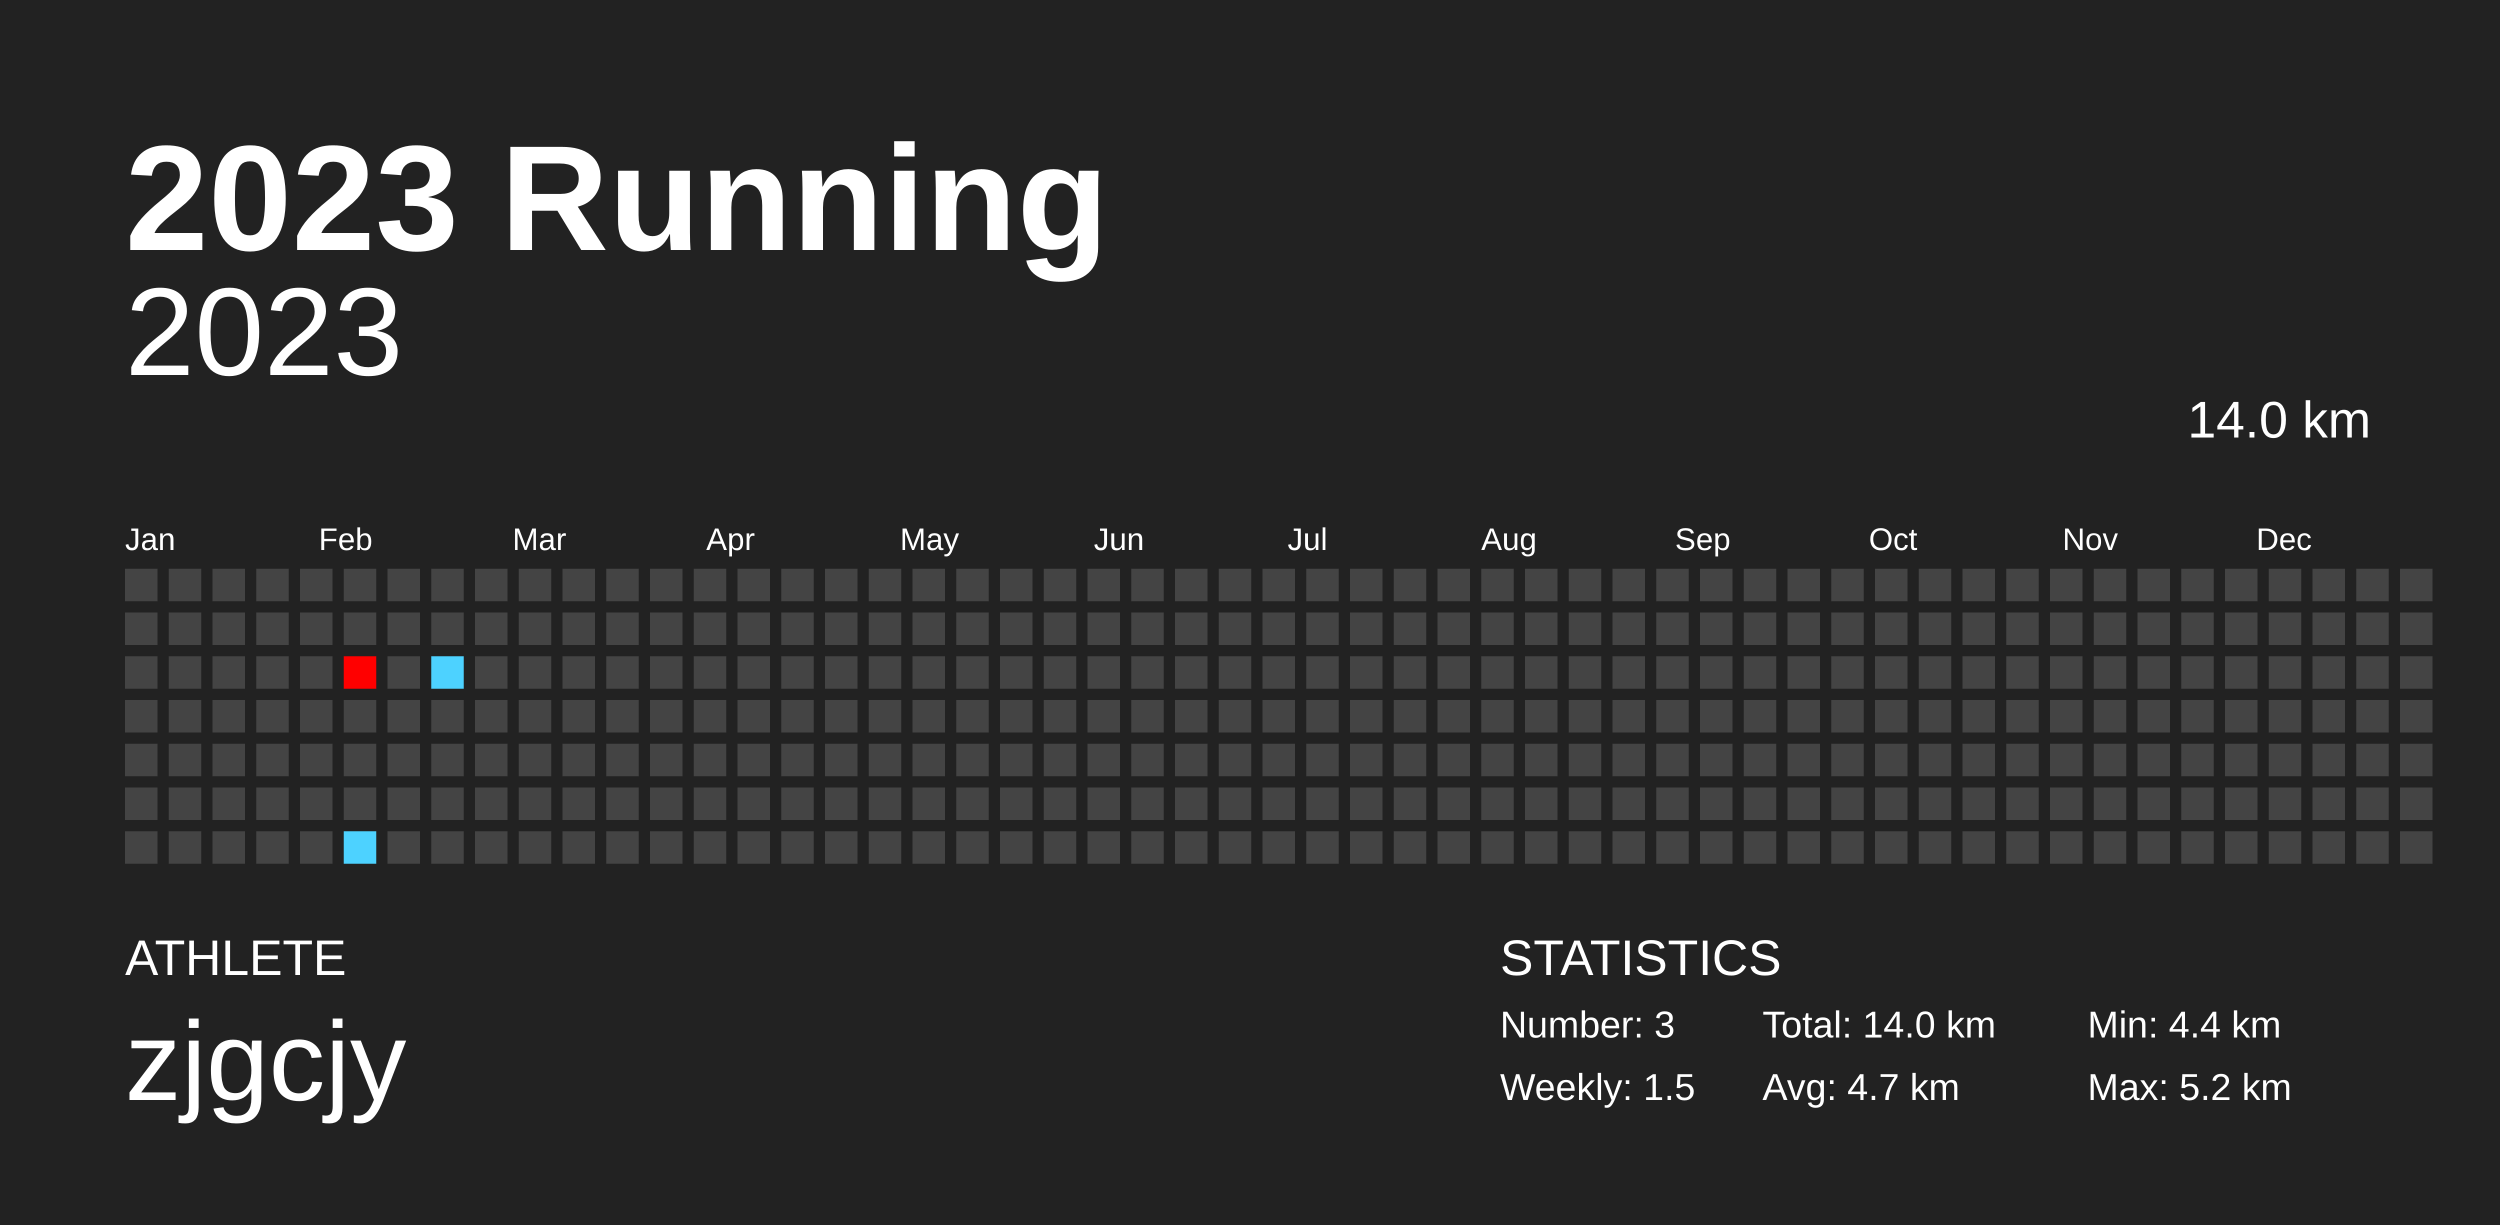
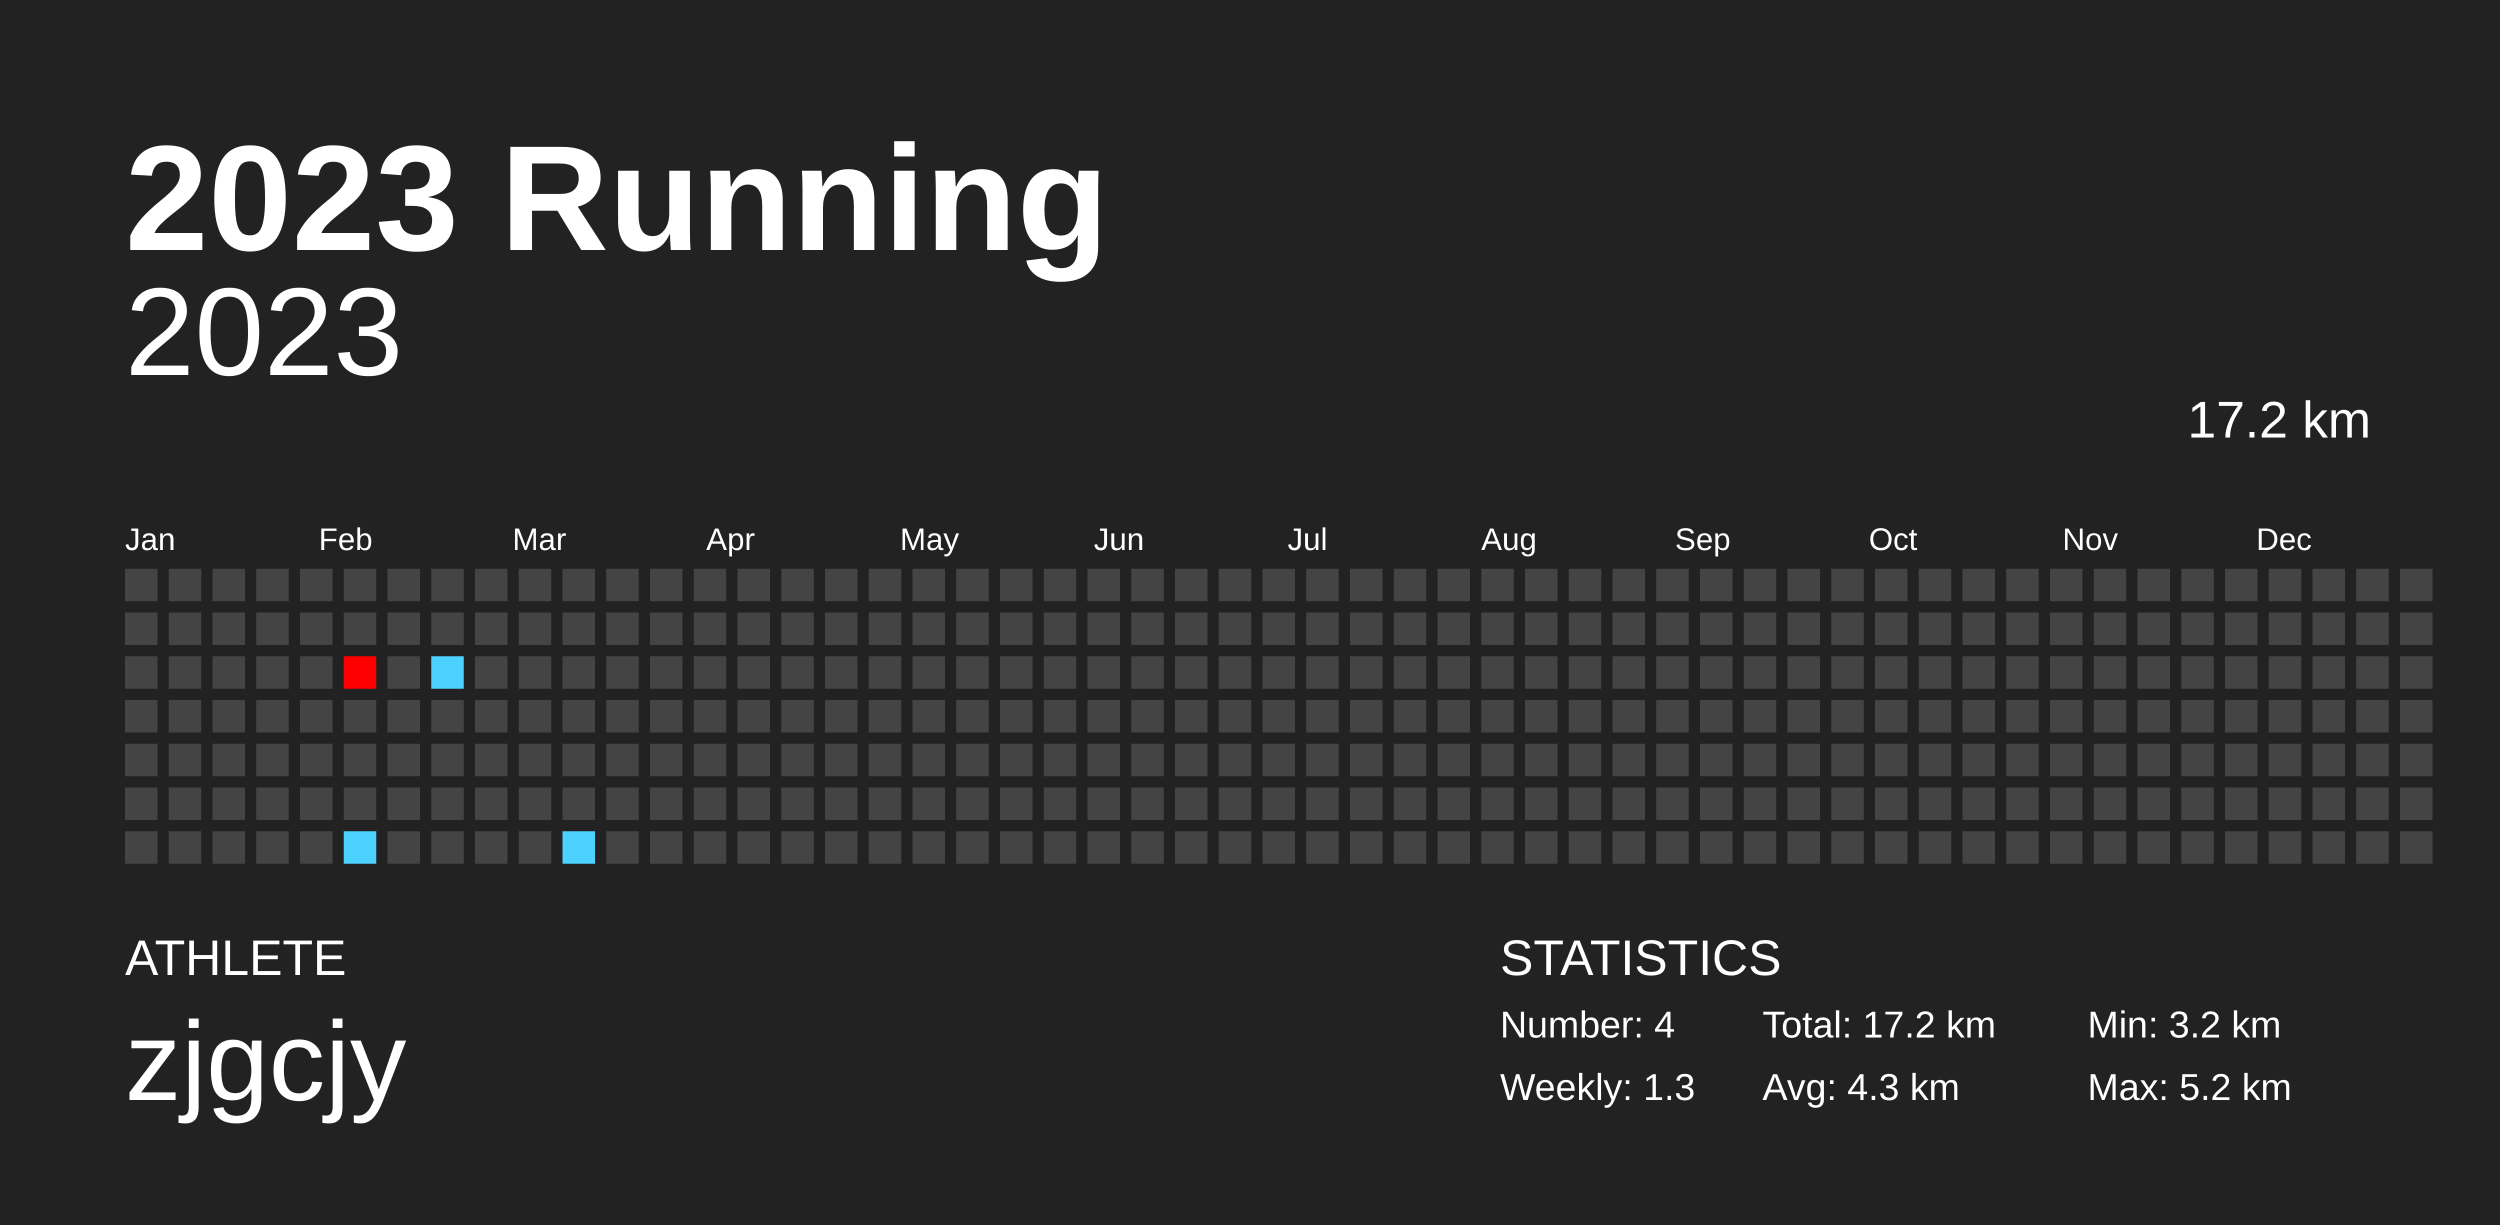
<svg xmlns="http://www.w3.org/2000/svg" baseProfile="full" height="98mm" version="1.1" viewBox="0,0,200,98" width="200mm">
  <defs />
  <rect fill="#222222" height="98" width="200" x="0" y="0" />
  <text fill="#FFFFFF" style="font-size:12px; font-family:Arial; font-weight:bold;" x="10" y="20">2023 Running</text>
  <text fill="#FFFFFF" style="font-size:4px; font-family:Arial" x="10" y="78">ATHLETE</text>
  <text fill="#FFFFFF" style="font-size:9px; font-family:Arial" x="10" y="88">zjgcjy</text>
  <text fill="#FFFFFF" style="font-size:4px; font-family:Arial" x="120" y="78">STATISTICS</text>
-   <text fill="#FFFFFF" style="font-size:3px; font-family:Arial" x="120" y="83">Number: 3</text>
-   <text fill="#FFFFFF" style="font-size:3px; font-family:Arial" x="120" y="88">Weekly: 1.5</text>
-   <text fill="#FFFFFF" style="font-size:3px; font-family:Arial" x="141" y="83">Total: 14.0 km</text>
-   <text fill="#FFFFFF" style="font-size:3px; font-family:Arial" x="141" y="88">Avg: 4.7 km</text>
-   <text fill="#FFFFFF" style="font-size:3px; font-family:Arial" x="167" y="83">Min: 4.4 km</text>
+   <text fill="#FFFFFF" style="font-size:3px; font-family:Arial" x="120" y="83">Number: 4</text>
+   <text fill="#FFFFFF" style="font-size:3px; font-family:Arial" x="120" y="88">Weekly: 1.3</text>
+   <text fill="#FFFFFF" style="font-size:3px; font-family:Arial" x="141" y="83">Total: 17.2 km</text>
+   <text fill="#FFFFFF" style="font-size:3px; font-family:Arial" x="141" y="88">Avg: 4.3 km</text>
+   <text fill="#FFFFFF" style="font-size:3px; font-family:Arial" x="167" y="83">Min: 3.2 km</text>
  <text fill="#FFFFFF" style="font-size:3px; font-family:Arial" x="167" y="88">Max: 5.2 km</text>
  <text alignment-baseline="hanging" fill="#FFFFFF" style="font-size:10.0px; font-family:Arial;" x="10" y="30">2023</text>
-   <text alignment-baseline="hanging" fill="#FFFFFF" style="font-size:4.125px; font-family:Arial;" x="175" y="35">14.0 km</text>
+   <text alignment-baseline="hanging" fill="#FFFFFF" style="font-size:4.125px; font-family:Arial;" x="175" y="35">17.2 km</text>
  <text fill="#FFFFFF" style="font-size:2.5px; font-family:Arial" x="10.0" y="44">Jan</text>
  <text fill="#FFFFFF" style="font-size:2.5px; font-family:Arial" x="25.5" y="44">Feb</text>
  <text fill="#FFFFFF" style="font-size:2.5px; font-family:Arial" x="41.0" y="44">Mar</text>
  <text fill="#FFFFFF" style="font-size:2.5px; font-family:Arial" x="56.5" y="44">Apr</text>
  <text fill="#FFFFFF" style="font-size:2.5px; font-family:Arial" x="72.0" y="44">May</text>
  <text fill="#FFFFFF" style="font-size:2.5px; font-family:Arial" x="87.5" y="44">Jun</text>
  <text fill="#FFFFFF" style="font-size:2.5px; font-family:Arial" x="103.0" y="44">Jul</text>
  <text fill="#FFFFFF" style="font-size:2.5px; font-family:Arial" x="118.5" y="44">Aug</text>
  <text fill="#FFFFFF" style="font-size:2.5px; font-family:Arial" x="134.0" y="44">Sep</text>
  <text fill="#FFFFFF" style="font-size:2.5px; font-family:Arial" x="149.5" y="44">Oct</text>
  <text fill="#FFFFFF" style="font-size:2.5px; font-family:Arial" x="165.0" y="44">Nov</text>
  <text fill="#FFFFFF" style="font-size:2.5px; font-family:Arial" x="180.5" y="44">Dec</text>
  <rect fill="#444444" height="2.6" width="2.6" x="10.0" y="45.5" />
  <rect fill="#444444" height="2.6" width="2.6" x="10.0" y="49.0" />
  <rect fill="#444444" height="2.6" width="2.6" x="10.0" y="52.5" />
  <rect fill="#444444" height="2.6" width="2.6" x="10.0" y="56.0" />
  <rect fill="#444444" height="2.6" width="2.6" x="10.0" y="59.5" />
  <rect fill="#444444" height="2.6" width="2.6" x="10.0" y="63.0" />
  <rect fill="#444444" height="2.6" width="2.6" x="10.0" y="66.5" />
  <rect fill="#444444" height="2.6" width="2.6" x="13.5" y="45.5" />
  <rect fill="#444444" height="2.6" width="2.6" x="13.5" y="49.0" />
  <rect fill="#444444" height="2.6" width="2.6" x="13.5" y="52.5" />
  <rect fill="#444444" height="2.6" width="2.6" x="13.5" y="56.0" />
  <rect fill="#444444" height="2.6" width="2.6" x="13.5" y="59.5" />
  <rect fill="#444444" height="2.6" width="2.6" x="13.5" y="63.0" />
  <rect fill="#444444" height="2.6" width="2.6" x="13.5" y="66.5" />
  <rect fill="#444444" height="2.6" width="2.6" x="17.0" y="45.5" />
  <rect fill="#444444" height="2.6" width="2.6" x="17.0" y="49.0" />
  <rect fill="#444444" height="2.6" width="2.6" x="17.0" y="52.5" />
  <rect fill="#444444" height="2.6" width="2.6" x="17.0" y="56.0" />
  <rect fill="#444444" height="2.6" width="2.6" x="17.0" y="59.5" />
  <rect fill="#444444" height="2.6" width="2.6" x="17.0" y="63.0" />
  <rect fill="#444444" height="2.6" width="2.6" x="17.0" y="66.5" />
  <rect fill="#444444" height="2.6" width="2.6" x="20.5" y="45.5" />
  <rect fill="#444444" height="2.6" width="2.6" x="20.5" y="49.0" />
  <rect fill="#444444" height="2.6" width="2.6" x="20.5" y="52.5" />
  <rect fill="#444444" height="2.6" width="2.6" x="20.5" y="56.0" />
  <rect fill="#444444" height="2.6" width="2.6" x="20.5" y="59.5" />
  <rect fill="#444444" height="2.6" width="2.6" x="20.5" y="63.0" />
  <rect fill="#444444" height="2.6" width="2.6" x="20.5" y="66.5" />
  <rect fill="#444444" height="2.6" width="2.6" x="24.0" y="45.5" />
  <rect fill="#444444" height="2.6" width="2.6" x="24.0" y="49.0" />
  <rect fill="#444444" height="2.6" width="2.6" x="24.0" y="52.5" />
  <rect fill="#444444" height="2.6" width="2.6" x="24.0" y="56.0" />
  <rect fill="#444444" height="2.6" width="2.6" x="24.0" y="59.5" />
  <rect fill="#444444" height="2.6" width="2.6" x="24.0" y="63.0" />
  <rect fill="#444444" height="2.6" width="2.6" x="24.0" y="66.5" />
  <rect fill="#444444" height="2.6" width="2.6" x="27.5" y="45.5" />
  <rect fill="#444444" height="2.6" width="2.6" x="27.5" y="49.0" />
  <rect fill="#ff0000" height="2.6" width="2.6" x="27.5" y="52.5" />
  <rect fill="#444444" height="2.6" width="2.6" x="27.5" y="56.0" />
  <rect fill="#444444" height="2.6" width="2.6" x="27.5" y="59.5" />
  <rect fill="#444444" height="2.6" width="2.6" x="27.5" y="63.0" />
  <rect fill="#4dd2ff" height="2.6" width="2.6" x="27.5" y="66.5" />
  <rect fill="#444444" height="2.6" width="2.6" x="31.0" y="45.5" />
  <rect fill="#444444" height="2.6" width="2.6" x="31.0" y="49.0" />
  <rect fill="#444444" height="2.6" width="2.6" x="31.0" y="52.5" />
  <rect fill="#444444" height="2.6" width="2.6" x="31.0" y="56.0" />
  <rect fill="#444444" height="2.6" width="2.6" x="31.0" y="59.5" />
  <rect fill="#444444" height="2.6" width="2.6" x="31.0" y="63.0" />
  <rect fill="#444444" height="2.6" width="2.6" x="31.0" y="66.5" />
  <rect fill="#444444" height="2.6" width="2.6" x="34.5" y="45.5" />
  <rect fill="#444444" height="2.6" width="2.6" x="34.5" y="49.0" />
  <rect fill="#4dd2ff" height="2.6" width="2.6" x="34.5" y="52.5" />
  <rect fill="#444444" height="2.6" width="2.6" x="34.5" y="56.0" />
  <rect fill="#444444" height="2.6" width="2.6" x="34.5" y="59.5" />
  <rect fill="#444444" height="2.6" width="2.6" x="34.5" y="63.0" />
  <rect fill="#444444" height="2.6" width="2.6" x="34.5" y="66.5" />
  <rect fill="#444444" height="2.6" width="2.6" x="38.0" y="45.5" />
  <rect fill="#444444" height="2.6" width="2.6" x="38.0" y="49.0" />
  <rect fill="#444444" height="2.6" width="2.6" x="38.0" y="52.5" />
  <rect fill="#444444" height="2.6" width="2.6" x="38.0" y="56.0" />
  <rect fill="#444444" height="2.6" width="2.6" x="38.0" y="59.5" />
  <rect fill="#444444" height="2.6" width="2.6" x="38.0" y="63.0" />
  <rect fill="#444444" height="2.6" width="2.6" x="38.0" y="66.5" />
  <rect fill="#444444" height="2.6" width="2.6" x="41.5" y="45.5" />
  <rect fill="#444444" height="2.6" width="2.6" x="41.5" y="49.0" />
  <rect fill="#444444" height="2.6" width="2.6" x="41.5" y="52.5" />
  <rect fill="#444444" height="2.6" width="2.6" x="41.5" y="56.0" />
  <rect fill="#444444" height="2.6" width="2.6" x="41.5" y="59.5" />
  <rect fill="#444444" height="2.6" width="2.6" x="41.5" y="63.0" />
  <rect fill="#444444" height="2.6" width="2.6" x="41.5" y="66.5" />
  <rect fill="#444444" height="2.6" width="2.6" x="45.0" y="45.5" />
  <rect fill="#444444" height="2.6" width="2.6" x="45.0" y="49.0" />
  <rect fill="#444444" height="2.6" width="2.6" x="45.0" y="52.5" />
  <rect fill="#444444" height="2.6" width="2.6" x="45.0" y="56.0" />
  <rect fill="#444444" height="2.6" width="2.6" x="45.0" y="59.5" />
  <rect fill="#444444" height="2.6" width="2.6" x="45.0" y="63.0" />
-   <rect fill="#444444" height="2.6" width="2.6" x="45.0" y="66.5" />
+   <rect fill="#4dd2ff" height="2.6" width="2.6" x="45.0" y="66.5" />
  <rect fill="#444444" height="2.6" width="2.6" x="48.5" y="45.5" />
  <rect fill="#444444" height="2.6" width="2.6" x="48.5" y="49.0" />
  <rect fill="#444444" height="2.6" width="2.6" x="48.5" y="52.5" />
  <rect fill="#444444" height="2.6" width="2.6" x="48.5" y="56.0" />
  <rect fill="#444444" height="2.6" width="2.6" x="48.5" y="59.5" />
  <rect fill="#444444" height="2.6" width="2.6" x="48.5" y="63.0" />
  <rect fill="#444444" height="2.6" width="2.6" x="48.5" y="66.5" />
  <rect fill="#444444" height="2.6" width="2.6" x="52.0" y="45.5" />
  <rect fill="#444444" height="2.6" width="2.6" x="52.0" y="49.0" />
  <rect fill="#444444" height="2.6" width="2.6" x="52.0" y="52.5" />
  <rect fill="#444444" height="2.6" width="2.6" x="52.0" y="56.0" />
  <rect fill="#444444" height="2.6" width="2.6" x="52.0" y="59.5" />
  <rect fill="#444444" height="2.6" width="2.6" x="52.0" y="63.0" />
  <rect fill="#444444" height="2.6" width="2.6" x="52.0" y="66.5" />
  <rect fill="#444444" height="2.6" width="2.6" x="55.5" y="45.5" />
  <rect fill="#444444" height="2.6" width="2.6" x="55.5" y="49.0" />
  <rect fill="#444444" height="2.6" width="2.6" x="55.5" y="52.5" />
  <rect fill="#444444" height="2.6" width="2.6" x="55.5" y="56.0" />
  <rect fill="#444444" height="2.6" width="2.6" x="55.5" y="59.5" />
  <rect fill="#444444" height="2.6" width="2.6" x="55.5" y="63.0" />
  <rect fill="#444444" height="2.6" width="2.6" x="55.5" y="66.5" />
  <rect fill="#444444" height="2.6" width="2.6" x="59.0" y="45.5" />
  <rect fill="#444444" height="2.6" width="2.6" x="59.0" y="49.0" />
  <rect fill="#444444" height="2.6" width="2.6" x="59.0" y="52.5" />
  <rect fill="#444444" height="2.6" width="2.6" x="59.0" y="56.0" />
  <rect fill="#444444" height="2.6" width="2.6" x="59.0" y="59.5" />
  <rect fill="#444444" height="2.6" width="2.6" x="59.0" y="63.0" />
  <rect fill="#444444" height="2.6" width="2.6" x="59.0" y="66.5" />
  <rect fill="#444444" height="2.6" width="2.6" x="62.5" y="45.5" />
  <rect fill="#444444" height="2.6" width="2.6" x="62.5" y="49.0" />
  <rect fill="#444444" height="2.6" width="2.6" x="62.5" y="52.5" />
  <rect fill="#444444" height="2.6" width="2.6" x="62.5" y="56.0" />
  <rect fill="#444444" height="2.6" width="2.6" x="62.5" y="59.5" />
  <rect fill="#444444" height="2.6" width="2.6" x="62.5" y="63.0" />
  <rect fill="#444444" height="2.6" width="2.6" x="62.5" y="66.5" />
  <rect fill="#444444" height="2.6" width="2.6" x="66.0" y="45.5" />
  <rect fill="#444444" height="2.6" width="2.6" x="66.0" y="49.0" />
  <rect fill="#444444" height="2.6" width="2.6" x="66.0" y="52.5" />
  <rect fill="#444444" height="2.6" width="2.6" x="66.0" y="56.0" />
  <rect fill="#444444" height="2.6" width="2.6" x="66.0" y="59.5" />
  <rect fill="#444444" height="2.6" width="2.6" x="66.0" y="63.0" />
  <rect fill="#444444" height="2.6" width="2.6" x="66.0" y="66.5" />
  <rect fill="#444444" height="2.6" width="2.6" x="69.5" y="45.5" />
  <rect fill="#444444" height="2.6" width="2.6" x="69.5" y="49.0" />
  <rect fill="#444444" height="2.6" width="2.6" x="69.5" y="52.5" />
  <rect fill="#444444" height="2.6" width="2.6" x="69.5" y="56.0" />
  <rect fill="#444444" height="2.6" width="2.6" x="69.5" y="59.5" />
  <rect fill="#444444" height="2.6" width="2.6" x="69.5" y="63.0" />
  <rect fill="#444444" height="2.6" width="2.6" x="69.5" y="66.5" />
  <rect fill="#444444" height="2.6" width="2.6" x="73.0" y="45.5" />
  <rect fill="#444444" height="2.6" width="2.6" x="73.0" y="49.0" />
  <rect fill="#444444" height="2.6" width="2.6" x="73.0" y="52.5" />
  <rect fill="#444444" height="2.6" width="2.6" x="73.0" y="56.0" />
  <rect fill="#444444" height="2.6" width="2.6" x="73.0" y="59.5" />
  <rect fill="#444444" height="2.6" width="2.6" x="73.0" y="63.0" />
  <rect fill="#444444" height="2.6" width="2.6" x="73.0" y="66.5" />
  <rect fill="#444444" height="2.6" width="2.6" x="76.5" y="45.5" />
  <rect fill="#444444" height="2.6" width="2.6" x="76.5" y="49.0" />
  <rect fill="#444444" height="2.6" width="2.6" x="76.5" y="52.5" />
  <rect fill="#444444" height="2.6" width="2.6" x="76.5" y="56.0" />
  <rect fill="#444444" height="2.6" width="2.6" x="76.5" y="59.5" />
  <rect fill="#444444" height="2.6" width="2.6" x="76.5" y="63.0" />
  <rect fill="#444444" height="2.6" width="2.6" x="76.5" y="66.5" />
  <rect fill="#444444" height="2.6" width="2.6" x="80.0" y="45.5" />
  <rect fill="#444444" height="2.6" width="2.6" x="80.0" y="49.0" />
  <rect fill="#444444" height="2.6" width="2.6" x="80.0" y="52.5" />
  <rect fill="#444444" height="2.6" width="2.6" x="80.0" y="56.0" />
  <rect fill="#444444" height="2.6" width="2.6" x="80.0" y="59.5" />
  <rect fill="#444444" height="2.6" width="2.6" x="80.0" y="63.0" />
  <rect fill="#444444" height="2.6" width="2.6" x="80.0" y="66.5" />
  <rect fill="#444444" height="2.6" width="2.6" x="83.5" y="45.5" />
  <rect fill="#444444" height="2.6" width="2.6" x="83.5" y="49.0" />
  <rect fill="#444444" height="2.6" width="2.6" x="83.5" y="52.5" />
  <rect fill="#444444" height="2.6" width="2.6" x="83.5" y="56.0" />
  <rect fill="#444444" height="2.6" width="2.6" x="83.5" y="59.5" />
  <rect fill="#444444" height="2.6" width="2.6" x="83.5" y="63.0" />
  <rect fill="#444444" height="2.6" width="2.6" x="83.5" y="66.5" />
  <rect fill="#444444" height="2.6" width="2.6" x="87.0" y="45.5" />
  <rect fill="#444444" height="2.6" width="2.6" x="87.0" y="49.0" />
  <rect fill="#444444" height="2.6" width="2.6" x="87.0" y="52.5" />
  <rect fill="#444444" height="2.6" width="2.6" x="87.0" y="56.0" />
  <rect fill="#444444" height="2.6" width="2.6" x="87.0" y="59.5" />
  <rect fill="#444444" height="2.6" width="2.6" x="87.0" y="63.0" />
  <rect fill="#444444" height="2.6" width="2.6" x="87.0" y="66.5" />
  <rect fill="#444444" height="2.6" width="2.6" x="90.5" y="45.5" />
  <rect fill="#444444" height="2.6" width="2.6" x="90.5" y="49.0" />
  <rect fill="#444444" height="2.6" width="2.6" x="90.5" y="52.5" />
  <rect fill="#444444" height="2.6" width="2.6" x="90.5" y="56.0" />
  <rect fill="#444444" height="2.6" width="2.6" x="90.5" y="59.5" />
  <rect fill="#444444" height="2.6" width="2.6" x="90.5" y="63.0" />
  <rect fill="#444444" height="2.6" width="2.6" x="90.5" y="66.5" />
  <rect fill="#444444" height="2.6" width="2.6" x="94.0" y="45.5" />
  <rect fill="#444444" height="2.6" width="2.6" x="94.0" y="49.0" />
  <rect fill="#444444" height="2.6" width="2.6" x="94.0" y="52.5" />
  <rect fill="#444444" height="2.6" width="2.6" x="94.0" y="56.0" />
  <rect fill="#444444" height="2.6" width="2.6" x="94.0" y="59.5" />
  <rect fill="#444444" height="2.6" width="2.6" x="94.0" y="63.0" />
  <rect fill="#444444" height="2.6" width="2.6" x="94.0" y="66.5" />
  <rect fill="#444444" height="2.6" width="2.6" x="97.5" y="45.5" />
  <rect fill="#444444" height="2.6" width="2.6" x="97.5" y="49.0" />
  <rect fill="#444444" height="2.6" width="2.6" x="97.5" y="52.5" />
  <rect fill="#444444" height="2.6" width="2.6" x="97.5" y="56.0" />
  <rect fill="#444444" height="2.6" width="2.6" x="97.5" y="59.5" />
  <rect fill="#444444" height="2.6" width="2.6" x="97.5" y="63.0" />
  <rect fill="#444444" height="2.6" width="2.6" x="97.5" y="66.5" />
  <rect fill="#444444" height="2.6" width="2.6" x="101.0" y="45.5" />
  <rect fill="#444444" height="2.6" width="2.6" x="101.0" y="49.0" />
  <rect fill="#444444" height="2.6" width="2.6" x="101.0" y="52.5" />
  <rect fill="#444444" height="2.6" width="2.6" x="101.0" y="56.0" />
  <rect fill="#444444" height="2.6" width="2.6" x="101.0" y="59.5" />
  <rect fill="#444444" height="2.6" width="2.6" x="101.0" y="63.0" />
  <rect fill="#444444" height="2.6" width="2.6" x="101.0" y="66.5" />
  <rect fill="#444444" height="2.6" width="2.6" x="104.5" y="45.5" />
  <rect fill="#444444" height="2.6" width="2.6" x="104.5" y="49.0" />
  <rect fill="#444444" height="2.6" width="2.6" x="104.5" y="52.5" />
  <rect fill="#444444" height="2.6" width="2.6" x="104.5" y="56.0" />
  <rect fill="#444444" height="2.6" width="2.6" x="104.5" y="59.5" />
  <rect fill="#444444" height="2.6" width="2.6" x="104.5" y="63.0" />
  <rect fill="#444444" height="2.6" width="2.6" x="104.5" y="66.5" />
  <rect fill="#444444" height="2.6" width="2.6" x="108.0" y="45.5" />
  <rect fill="#444444" height="2.6" width="2.6" x="108.0" y="49.0" />
  <rect fill="#444444" height="2.6" width="2.6" x="108.0" y="52.5" />
  <rect fill="#444444" height="2.6" width="2.6" x="108.0" y="56.0" />
  <rect fill="#444444" height="2.6" width="2.6" x="108.0" y="59.5" />
  <rect fill="#444444" height="2.6" width="2.6" x="108.0" y="63.0" />
  <rect fill="#444444" height="2.6" width="2.6" x="108.0" y="66.5" />
  <rect fill="#444444" height="2.6" width="2.6" x="111.5" y="45.5" />
  <rect fill="#444444" height="2.6" width="2.6" x="111.5" y="49.0" />
  <rect fill="#444444" height="2.6" width="2.6" x="111.5" y="52.5" />
  <rect fill="#444444" height="2.6" width="2.6" x="111.5" y="56.0" />
  <rect fill="#444444" height="2.6" width="2.6" x="111.5" y="59.5" />
  <rect fill="#444444" height="2.6" width="2.6" x="111.5" y="63.0" />
  <rect fill="#444444" height="2.6" width="2.6" x="111.5" y="66.5" />
  <rect fill="#444444" height="2.6" width="2.6" x="115.0" y="45.5" />
  <rect fill="#444444" height="2.6" width="2.6" x="115.0" y="49.0" />
  <rect fill="#444444" height="2.6" width="2.6" x="115.0" y="52.5" />
  <rect fill="#444444" height="2.6" width="2.6" x="115.0" y="56.0" />
  <rect fill="#444444" height="2.6" width="2.6" x="115.0" y="59.5" />
  <rect fill="#444444" height="2.6" width="2.6" x="115.0" y="63.0" />
  <rect fill="#444444" height="2.6" width="2.6" x="115.0" y="66.5" />
  <rect fill="#444444" height="2.6" width="2.6" x="118.5" y="45.5" />
  <rect fill="#444444" height="2.6" width="2.6" x="118.5" y="49.0" />
  <rect fill="#444444" height="2.6" width="2.6" x="118.5" y="52.5" />
  <rect fill="#444444" height="2.6" width="2.6" x="118.5" y="56.0" />
  <rect fill="#444444" height="2.6" width="2.6" x="118.5" y="59.5" />
  <rect fill="#444444" height="2.6" width="2.6" x="118.5" y="63.0" />
  <rect fill="#444444" height="2.6" width="2.6" x="118.5" y="66.5" />
  <rect fill="#444444" height="2.6" width="2.6" x="122.0" y="45.5" />
  <rect fill="#444444" height="2.6" width="2.6" x="122.0" y="49.0" />
  <rect fill="#444444" height="2.6" width="2.6" x="122.0" y="52.5" />
  <rect fill="#444444" height="2.6" width="2.6" x="122.0" y="56.0" />
  <rect fill="#444444" height="2.6" width="2.6" x="122.0" y="59.5" />
  <rect fill="#444444" height="2.6" width="2.6" x="122.0" y="63.0" />
  <rect fill="#444444" height="2.6" width="2.6" x="122.0" y="66.5" />
  <rect fill="#444444" height="2.6" width="2.6" x="125.5" y="45.5" />
  <rect fill="#444444" height="2.6" width="2.6" x="125.5" y="49.0" />
  <rect fill="#444444" height="2.6" width="2.6" x="125.5" y="52.5" />
  <rect fill="#444444" height="2.6" width="2.6" x="125.5" y="56.0" />
  <rect fill="#444444" height="2.6" width="2.6" x="125.5" y="59.5" />
  <rect fill="#444444" height="2.6" width="2.6" x="125.5" y="63.0" />
  <rect fill="#444444" height="2.6" width="2.6" x="125.5" y="66.5" />
  <rect fill="#444444" height="2.6" width="2.6" x="129.0" y="45.5" />
  <rect fill="#444444" height="2.6" width="2.6" x="129.0" y="49.0" />
  <rect fill="#444444" height="2.6" width="2.6" x="129.0" y="52.5" />
  <rect fill="#444444" height="2.6" width="2.6" x="129.0" y="56.0" />
  <rect fill="#444444" height="2.6" width="2.6" x="129.0" y="59.5" />
  <rect fill="#444444" height="2.6" width="2.6" x="129.0" y="63.0" />
  <rect fill="#444444" height="2.6" width="2.6" x="129.0" y="66.5" />
  <rect fill="#444444" height="2.6" width="2.6" x="132.5" y="45.5" />
  <rect fill="#444444" height="2.6" width="2.6" x="132.5" y="49.0" />
  <rect fill="#444444" height="2.6" width="2.6" x="132.5" y="52.5" />
  <rect fill="#444444" height="2.6" width="2.6" x="132.5" y="56.0" />
  <rect fill="#444444" height="2.6" width="2.6" x="132.5" y="59.5" />
  <rect fill="#444444" height="2.6" width="2.6" x="132.5" y="63.0" />
  <rect fill="#444444" height="2.6" width="2.6" x="132.5" y="66.5" />
  <rect fill="#444444" height="2.6" width="2.6" x="136.0" y="45.5" />
  <rect fill="#444444" height="2.6" width="2.6" x="136.0" y="49.0" />
  <rect fill="#444444" height="2.6" width="2.6" x="136.0" y="52.5" />
  <rect fill="#444444" height="2.6" width="2.6" x="136.0" y="56.0" />
  <rect fill="#444444" height="2.6" width="2.6" x="136.0" y="59.5" />
  <rect fill="#444444" height="2.6" width="2.6" x="136.0" y="63.0" />
  <rect fill="#444444" height="2.6" width="2.6" x="136.0" y="66.5" />
  <rect fill="#444444" height="2.6" width="2.6" x="139.5" y="45.5" />
  <rect fill="#444444" height="2.6" width="2.6" x="139.5" y="49.0" />
  <rect fill="#444444" height="2.6" width="2.6" x="139.5" y="52.5" />
  <rect fill="#444444" height="2.6" width="2.6" x="139.5" y="56.0" />
  <rect fill="#444444" height="2.6" width="2.6" x="139.5" y="59.5" />
  <rect fill="#444444" height="2.6" width="2.6" x="139.5" y="63.0" />
  <rect fill="#444444" height="2.6" width="2.6" x="139.5" y="66.5" />
  <rect fill="#444444" height="2.6" width="2.6" x="143.0" y="45.5" />
  <rect fill="#444444" height="2.6" width="2.6" x="143.0" y="49.0" />
  <rect fill="#444444" height="2.6" width="2.6" x="143.0" y="52.5" />
  <rect fill="#444444" height="2.6" width="2.6" x="143.0" y="56.0" />
  <rect fill="#444444" height="2.6" width="2.6" x="143.0" y="59.5" />
  <rect fill="#444444" height="2.6" width="2.6" x="143.0" y="63.0" />
  <rect fill="#444444" height="2.6" width="2.6" x="143.0" y="66.5" />
  <rect fill="#444444" height="2.6" width="2.6" x="146.5" y="45.5" />
  <rect fill="#444444" height="2.6" width="2.6" x="146.5" y="49.0" />
  <rect fill="#444444" height="2.6" width="2.6" x="146.5" y="52.5" />
  <rect fill="#444444" height="2.6" width="2.6" x="146.5" y="56.0" />
  <rect fill="#444444" height="2.6" width="2.6" x="146.5" y="59.5" />
  <rect fill="#444444" height="2.6" width="2.6" x="146.5" y="63.0" />
  <rect fill="#444444" height="2.6" width="2.6" x="146.5" y="66.5" />
  <rect fill="#444444" height="2.6" width="2.6" x="150.0" y="45.5" />
  <rect fill="#444444" height="2.6" width="2.6" x="150.0" y="49.0" />
  <rect fill="#444444" height="2.6" width="2.6" x="150.0" y="52.5" />
  <rect fill="#444444" height="2.6" width="2.6" x="150.0" y="56.0" />
  <rect fill="#444444" height="2.6" width="2.6" x="150.0" y="59.5" />
  <rect fill="#444444" height="2.6" width="2.6" x="150.0" y="63.0" />
  <rect fill="#444444" height="2.6" width="2.6" x="150.0" y="66.5" />
  <rect fill="#444444" height="2.6" width="2.6" x="153.5" y="45.5" />
  <rect fill="#444444" height="2.6" width="2.6" x="153.5" y="49.0" />
  <rect fill="#444444" height="2.6" width="2.6" x="153.5" y="52.5" />
  <rect fill="#444444" height="2.6" width="2.6" x="153.5" y="56.0" />
  <rect fill="#444444" height="2.6" width="2.6" x="153.5" y="59.5" />
  <rect fill="#444444" height="2.6" width="2.6" x="153.5" y="63.0" />
  <rect fill="#444444" height="2.6" width="2.6" x="153.5" y="66.5" />
  <rect fill="#444444" height="2.6" width="2.6" x="157.0" y="45.5" />
  <rect fill="#444444" height="2.6" width="2.6" x="157.0" y="49.0" />
  <rect fill="#444444" height="2.6" width="2.6" x="157.0" y="52.5" />
  <rect fill="#444444" height="2.6" width="2.6" x="157.0" y="56.0" />
  <rect fill="#444444" height="2.6" width="2.6" x="157.0" y="59.5" />
  <rect fill="#444444" height="2.6" width="2.6" x="157.0" y="63.0" />
  <rect fill="#444444" height="2.6" width="2.6" x="157.0" y="66.5" />
  <rect fill="#444444" height="2.6" width="2.6" x="160.5" y="45.5" />
  <rect fill="#444444" height="2.6" width="2.6" x="160.5" y="49.0" />
  <rect fill="#444444" height="2.6" width="2.6" x="160.5" y="52.5" />
  <rect fill="#444444" height="2.6" width="2.6" x="160.5" y="56.0" />
  <rect fill="#444444" height="2.6" width="2.6" x="160.5" y="59.5" />
  <rect fill="#444444" height="2.6" width="2.6" x="160.5" y="63.0" />
  <rect fill="#444444" height="2.6" width="2.6" x="160.5" y="66.5" />
  <rect fill="#444444" height="2.6" width="2.6" x="164.0" y="45.5" />
  <rect fill="#444444" height="2.6" width="2.6" x="164.0" y="49.0" />
  <rect fill="#444444" height="2.6" width="2.6" x="164.0" y="52.5" />
  <rect fill="#444444" height="2.6" width="2.6" x="164.0" y="56.0" />
  <rect fill="#444444" height="2.6" width="2.6" x="164.0" y="59.5" />
  <rect fill="#444444" height="2.6" width="2.6" x="164.0" y="63.0" />
  <rect fill="#444444" height="2.6" width="2.6" x="164.0" y="66.5" />
  <rect fill="#444444" height="2.6" width="2.6" x="167.5" y="45.5" />
  <rect fill="#444444" height="2.6" width="2.6" x="167.5" y="49.0" />
  <rect fill="#444444" height="2.6" width="2.6" x="167.5" y="52.5" />
  <rect fill="#444444" height="2.6" width="2.6" x="167.5" y="56.0" />
  <rect fill="#444444" height="2.6" width="2.6" x="167.5" y="59.5" />
  <rect fill="#444444" height="2.6" width="2.6" x="167.5" y="63.0" />
  <rect fill="#444444" height="2.6" width="2.6" x="167.5" y="66.5" />
  <rect fill="#444444" height="2.6" width="2.6" x="171.0" y="45.5" />
  <rect fill="#444444" height="2.6" width="2.6" x="171.0" y="49.0" />
  <rect fill="#444444" height="2.6" width="2.6" x="171.0" y="52.5" />
  <rect fill="#444444" height="2.6" width="2.6" x="171.0" y="56.0" />
  <rect fill="#444444" height="2.6" width="2.6" x="171.0" y="59.5" />
  <rect fill="#444444" height="2.6" width="2.6" x="171.0" y="63.0" />
  <rect fill="#444444" height="2.6" width="2.6" x="171.0" y="66.5" />
  <rect fill="#444444" height="2.6" width="2.6" x="174.5" y="45.5" />
  <rect fill="#444444" height="2.6" width="2.6" x="174.5" y="49.0" />
  <rect fill="#444444" height="2.6" width="2.6" x="174.5" y="52.5" />
  <rect fill="#444444" height="2.6" width="2.6" x="174.5" y="56.0" />
  <rect fill="#444444" height="2.6" width="2.6" x="174.5" y="59.5" />
  <rect fill="#444444" height="2.6" width="2.6" x="174.5" y="63.0" />
  <rect fill="#444444" height="2.6" width="2.6" x="174.5" y="66.5" />
  <rect fill="#444444" height="2.6" width="2.6" x="178.0" y="45.5" />
  <rect fill="#444444" height="2.6" width="2.6" x="178.0" y="49.0" />
  <rect fill="#444444" height="2.6" width="2.6" x="178.0" y="52.5" />
  <rect fill="#444444" height="2.6" width="2.6" x="178.0" y="56.0" />
  <rect fill="#444444" height="2.6" width="2.6" x="178.0" y="59.5" />
  <rect fill="#444444" height="2.6" width="2.6" x="178.0" y="63.0" />
  <rect fill="#444444" height="2.6" width="2.6" x="178.0" y="66.5" />
  <rect fill="#444444" height="2.6" width="2.6" x="181.5" y="45.5" />
  <rect fill="#444444" height="2.6" width="2.6" x="181.5" y="49.0" />
  <rect fill="#444444" height="2.6" width="2.6" x="181.5" y="52.5" />
  <rect fill="#444444" height="2.6" width="2.6" x="181.5" y="56.0" />
  <rect fill="#444444" height="2.6" width="2.6" x="181.5" y="59.5" />
  <rect fill="#444444" height="2.6" width="2.6" x="181.5" y="63.0" />
  <rect fill="#444444" height="2.6" width="2.6" x="181.5" y="66.5" />
  <rect fill="#444444" height="2.6" width="2.6" x="185.0" y="45.5" />
  <rect fill="#444444" height="2.6" width="2.6" x="185.0" y="49.0" />
  <rect fill="#444444" height="2.6" width="2.6" x="185.0" y="52.5" />
  <rect fill="#444444" height="2.6" width="2.6" x="185.0" y="56.0" />
  <rect fill="#444444" height="2.6" width="2.6" x="185.0" y="59.5" />
  <rect fill="#444444" height="2.6" width="2.6" x="185.0" y="63.0" />
  <rect fill="#444444" height="2.6" width="2.6" x="185.0" y="66.5" />
  <rect fill="#444444" height="2.6" width="2.6" x="188.5" y="45.5" />
  <rect fill="#444444" height="2.6" width="2.6" x="188.5" y="49.0" />
  <rect fill="#444444" height="2.6" width="2.6" x="188.5" y="52.5" />
  <rect fill="#444444" height="2.6" width="2.6" x="188.5" y="56.0" />
  <rect fill="#444444" height="2.6" width="2.6" x="188.5" y="59.5" />
  <rect fill="#444444" height="2.6" width="2.6" x="188.5" y="63.0" />
  <rect fill="#444444" height="2.6" width="2.6" x="188.5" y="66.5" />
  <rect fill="#444444" height="2.6" width="2.6" x="192.0" y="45.5" />
  <rect fill="#444444" height="2.6" width="2.6" x="192.0" y="49.0" />
  <rect fill="#444444" height="2.6" width="2.6" x="192.0" y="52.5" />
  <rect fill="#444444" height="2.6" width="2.6" x="192.0" y="56.0" />
  <rect fill="#444444" height="2.6" width="2.6" x="192.0" y="59.5" />
  <rect fill="#444444" height="2.6" width="2.6" x="192.0" y="63.0" />
  <rect fill="#444444" height="2.6" width="2.6" x="192.0" y="66.5" />
</svg>
